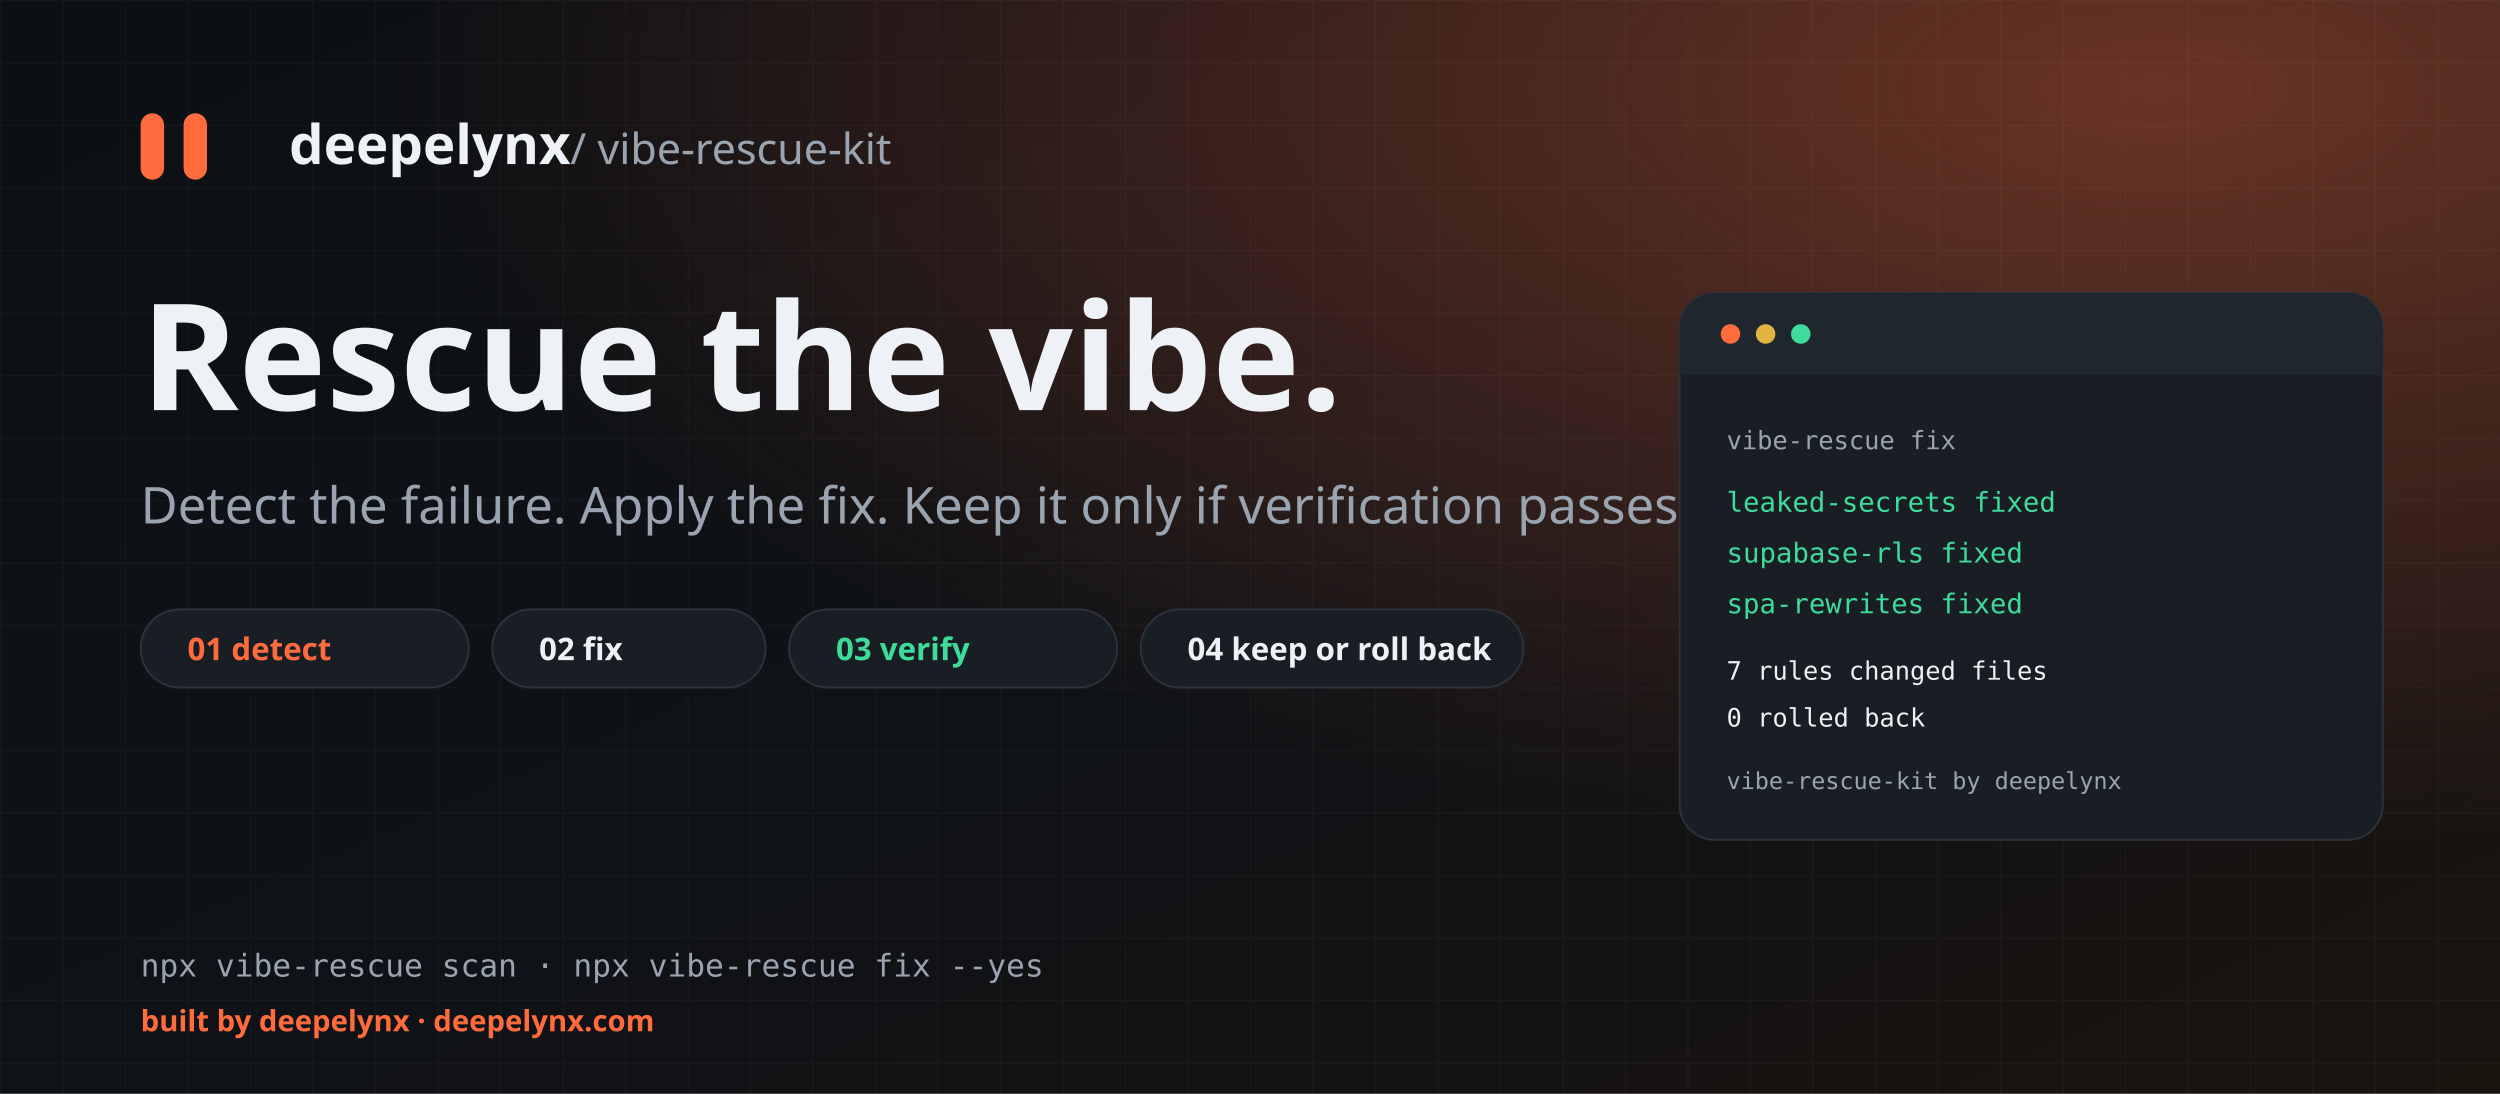
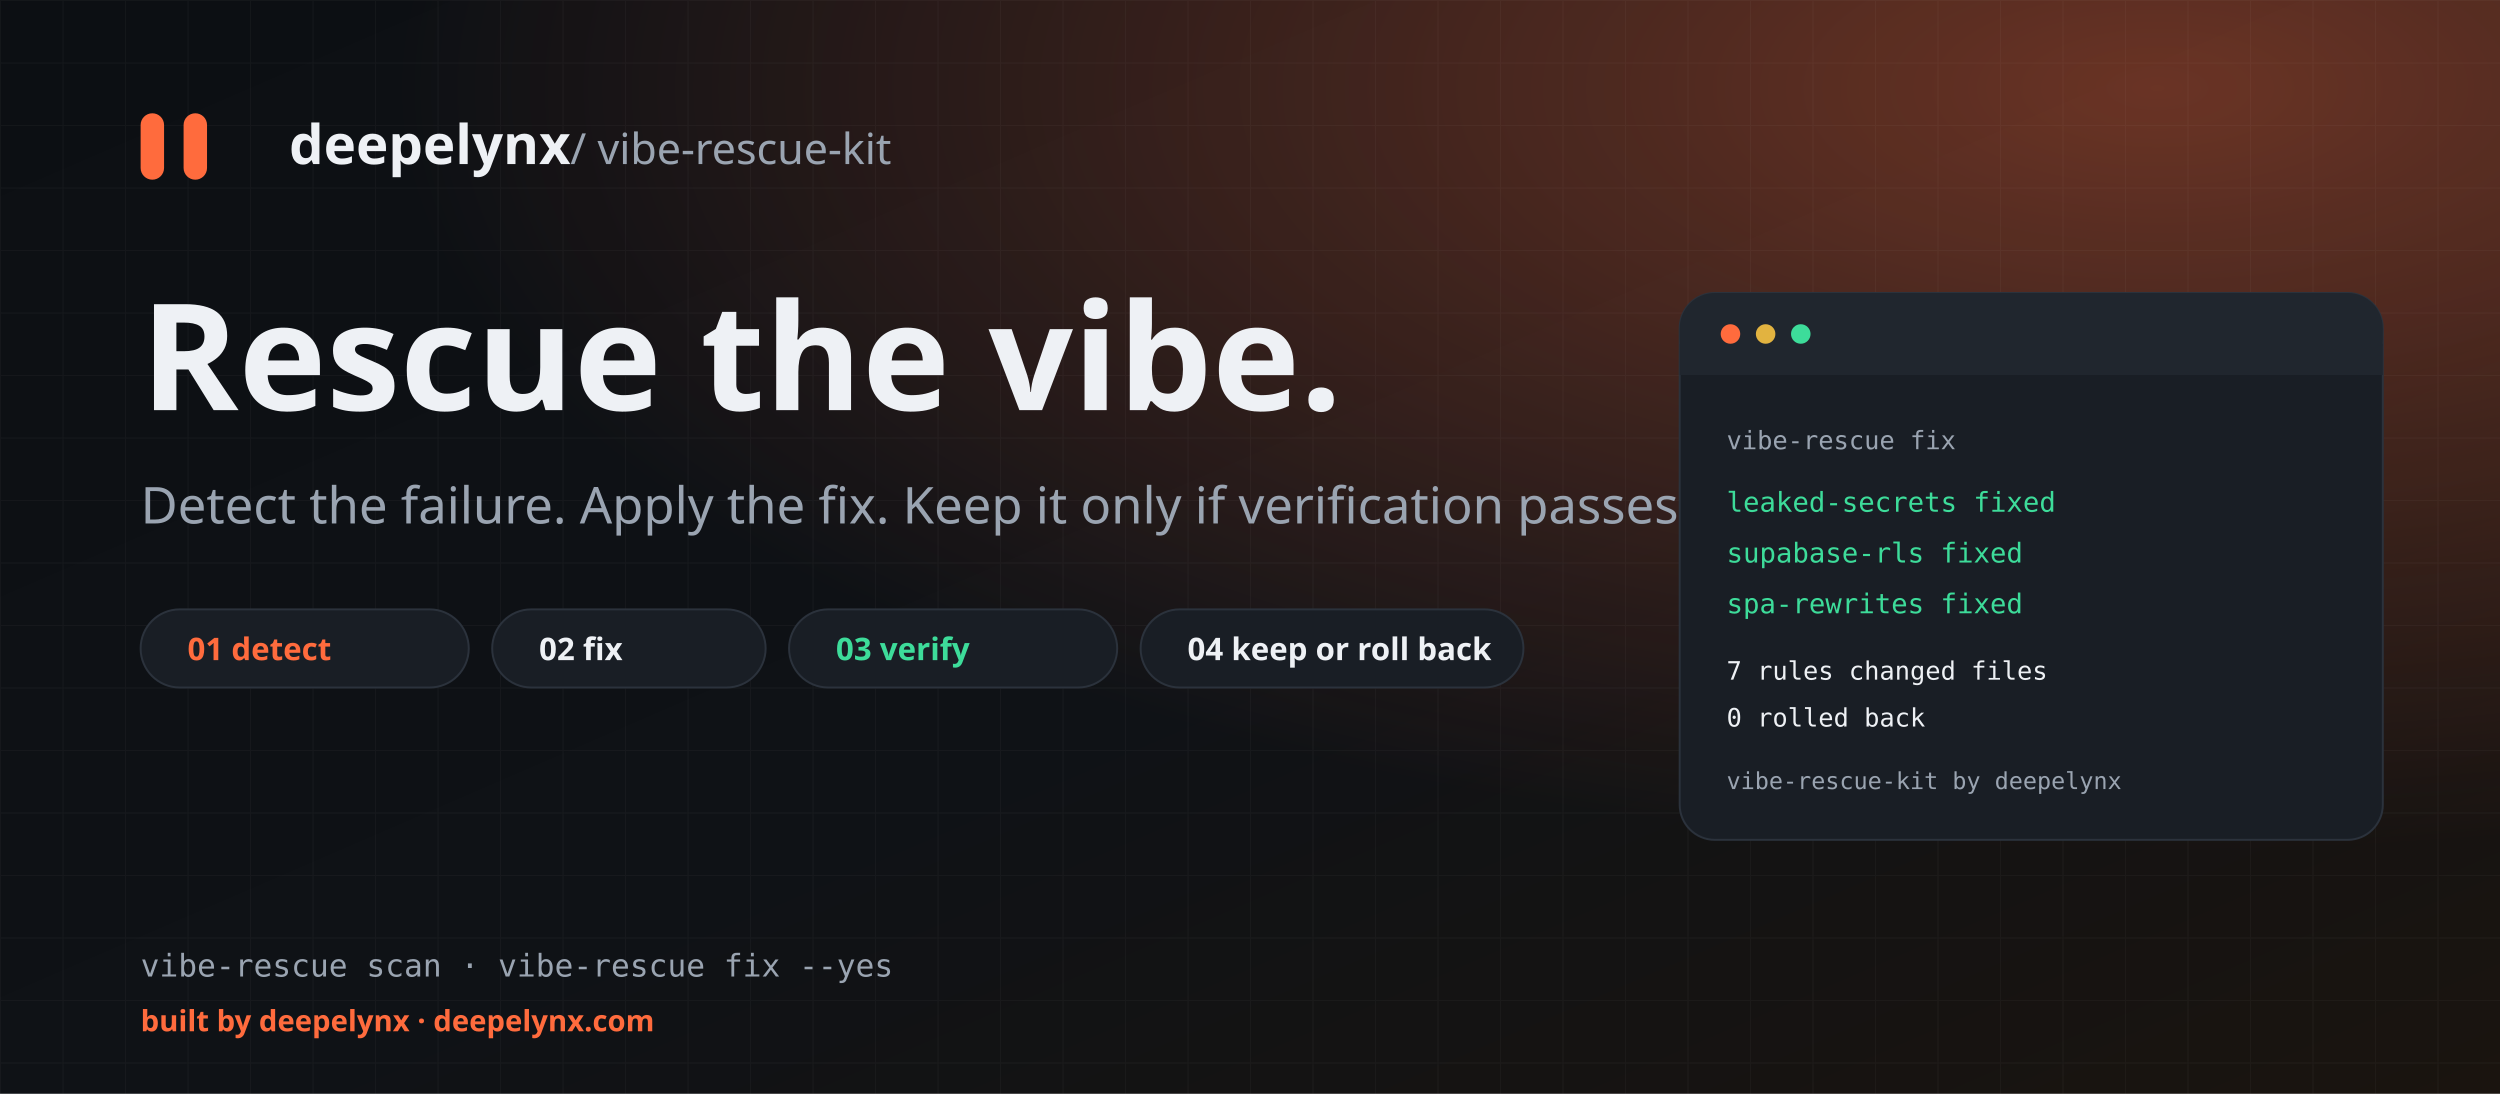
<svg xmlns="http://www.w3.org/2000/svg" viewBox="0 0 1280 560" role="img" aria-labelledby="title desc">
  <defs>
    <linearGradient id="bg" x1="0" y1="0" x2="1" y2="1">
      <stop offset="0" stop-color="#0c0f13" />
      <stop offset="0.55" stop-color="#0f1216" />
      <stop offset="1" stop-color="#1a140f" />
    </linearGradient>
    <radialGradient id="glow" cx="0.86" cy="0.08" r="0.7">
      <stop offset="0" stop-color="#ff6b3d" stop-opacity="0.38" />
      <stop offset="1" stop-color="#ff6b3d" stop-opacity="0" />
    </radialGradient>
    <pattern id="grid" width="32" height="32" patternUnits="userSpaceOnUse">
      <path d="M32 0H0V32" fill="none" stroke="#ffffff" stroke-opacity="0.035" />
    </pattern>
  </defs>
  <rect width="1280" height="560" fill="url(#bg)" />
  <rect width="1280" height="560" fill="url(#glow)" />
  <rect width="1280" height="560" fill="url(#grid)" />
  <rect x="72" y="58" width="12" height="34" rx="6" fill="#ff6b3d" />
  <rect x="94" y="58" width="12" height="34" rx="6" fill="#ff6b3d" />
  <text x="148" y="84" fill="#eef1f5" font-family="ui-sans-serif, system-ui, sans-serif" font-size="28" font-weight="650">deepelynx</text>
  <text x="292" y="84" fill="#9aa4b1" font-family="ui-sans-serif, system-ui, sans-serif" font-size="22">/ vibe-rescue-kit</text>
  <text x="72" y="210" fill="#eef1f5" font-family="ui-sans-serif, system-ui, sans-serif" font-size="76" font-weight="720">Rescue the vibe.</text>
  <text x="72" y="268" fill="#9aa4b1" font-family="ui-sans-serif, system-ui, sans-serif" font-size="26">Detect the failure. Apply the fix. Keep it only if verification passes.</text>
  <g font-family="ui-sans-serif, system-ui, sans-serif" font-size="16" font-weight="650">
    <rect x="72" y="312" width="168" height="40" rx="20" fill="#191e25" stroke="#2b323c" />
    <text x="96" y="338" fill="#ff6b3d">01  detect</text>
    <rect x="252" y="312" width="140" height="40" rx="20" fill="#191e25" stroke="#2b323c" />
    <text x="276" y="338" fill="#eef1f5">02  fix</text>
    <rect x="404" y="312" width="168" height="40" rx="20" fill="#191e25" stroke="#2b323c" />
    <text x="428" y="338" fill="#3ddc9a">03  verify</text>
    <rect x="584" y="312" width="196" height="40" rx="20" fill="#191e25" stroke="#2b323c" />
    <text x="608" y="338" fill="#eef1f5">04  keep or roll back</text>
  </g>
-   <text x="72" y="500" fill="#9aa4b1" font-family="ui-monospace, SFMono-Regular, Menlo, Consolas, monospace" font-size="16">npx vibe-rescue scan   ·   npx vibe-rescue fix --yes</text>
+   <text x="72" y="500" fill="#9aa4b1" font-family="ui-monospace, SFMono-Regular, Menlo, Consolas, monospace" font-size="16">vibe-rescue scan   ·   vibe-rescue fix --yes</text>
  <text x="72" y="528" fill="#ff6b3d" font-family="ui-sans-serif, system-ui, sans-serif" font-size="15" font-weight="650">built by deepelynx  ·  deepelynx.com</text>
  <g>
    <rect x="860" y="150" width="360" height="280" rx="18" fill="#191e25" stroke="#2b323c" />
    <rect x="860" y="150" width="360" height="42" rx="18" fill="#20262e" />
    <rect x="860" y="176" width="360" height="16" fill="#20262e" />
    <circle cx="886" cy="171" r="5" fill="#ff6b3d" />
    <circle cx="904" cy="171" r="5" fill="#e2b340" />
    <circle cx="922" cy="171" r="5" fill="#3ddc9a" />
    <text x="884" y="230" fill="#9aa4b1" font-family="ui-monospace, SFMono-Regular, Menlo, Consolas, monospace" font-size="13">vibe-rescue fix</text>
    <text x="884" y="262" fill="#3ddc9a" font-family="ui-monospace, SFMono-Regular, Menlo, Consolas, monospace" font-size="14">leaked-secrets  fixed</text>
    <text x="884" y="288" fill="#3ddc9a" font-family="ui-monospace, SFMono-Regular, Menlo, Consolas, monospace" font-size="14">supabase-rls  fixed</text>
    <text x="884" y="314" fill="#3ddc9a" font-family="ui-monospace, SFMono-Regular, Menlo, Consolas, monospace" font-size="14">spa-rewrites  fixed</text>
    <text x="884" y="348" fill="#eef1f5" font-family="ui-monospace, SFMono-Regular, Menlo, Consolas, monospace" font-size="13">7 rules changed files</text>
    <text x="884" y="372" fill="#eef1f5" font-family="ui-monospace, SFMono-Regular, Menlo, Consolas, monospace" font-size="13">0 rolled back</text>
    <text x="884" y="404" fill="#9aa4b1" font-family="ui-monospace, SFMono-Regular, Menlo, Consolas, monospace" font-size="12">vibe-rescue-kit by deepelynx</text>
  </g>
</svg>
